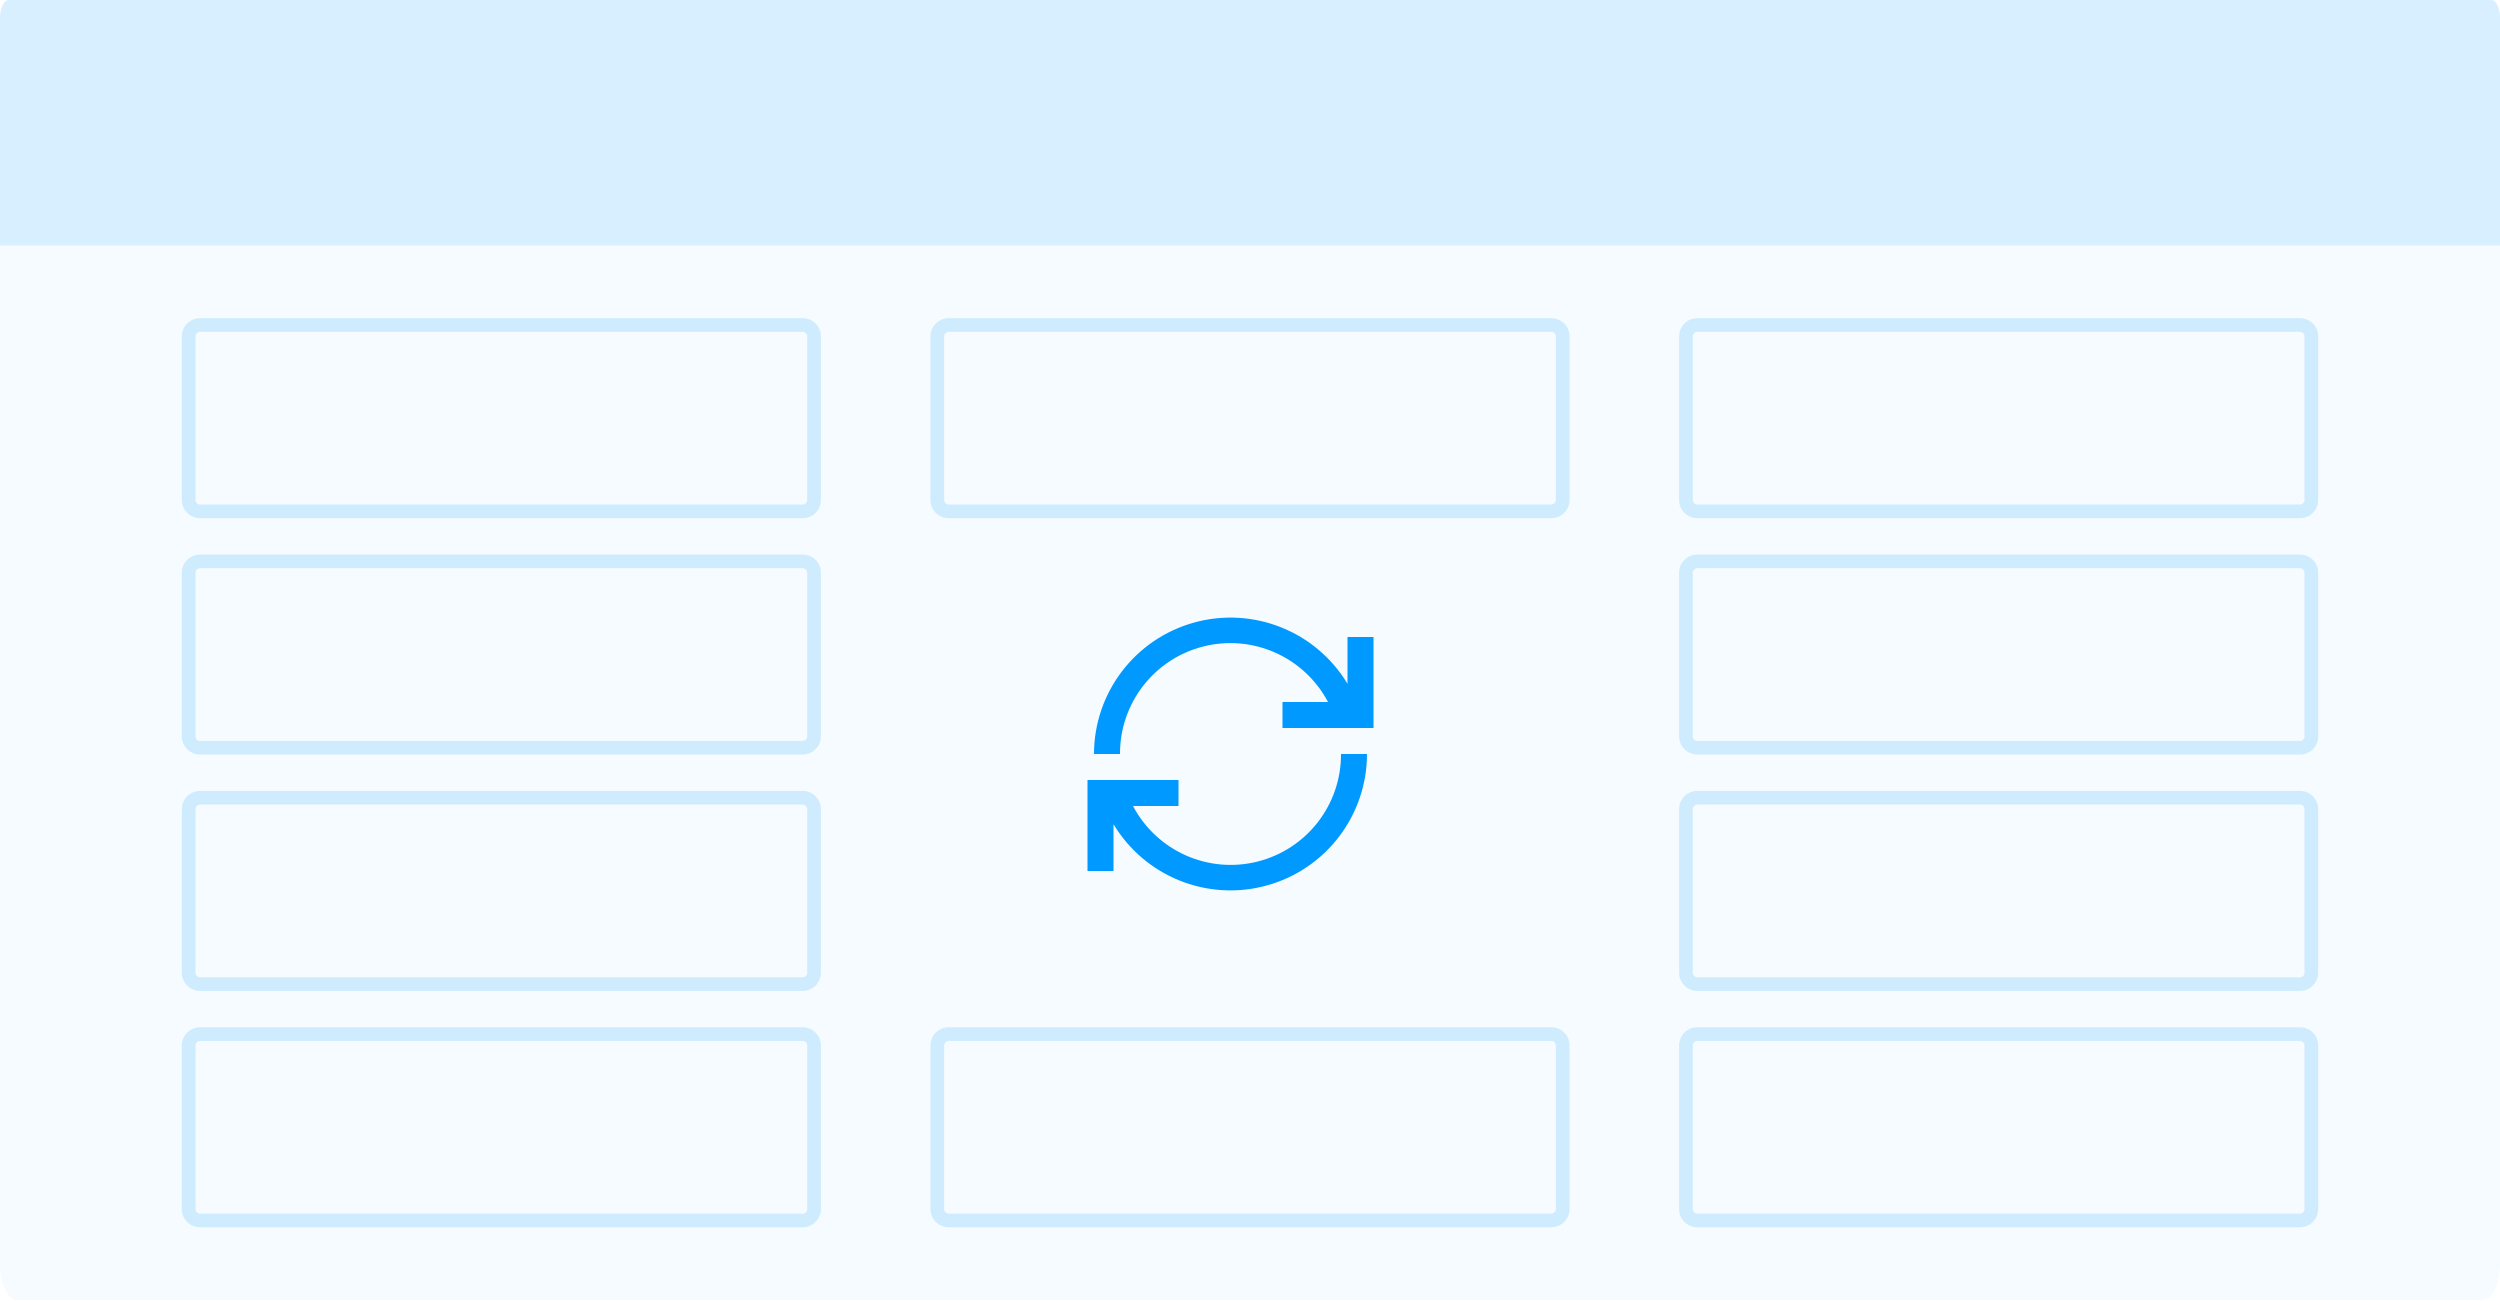
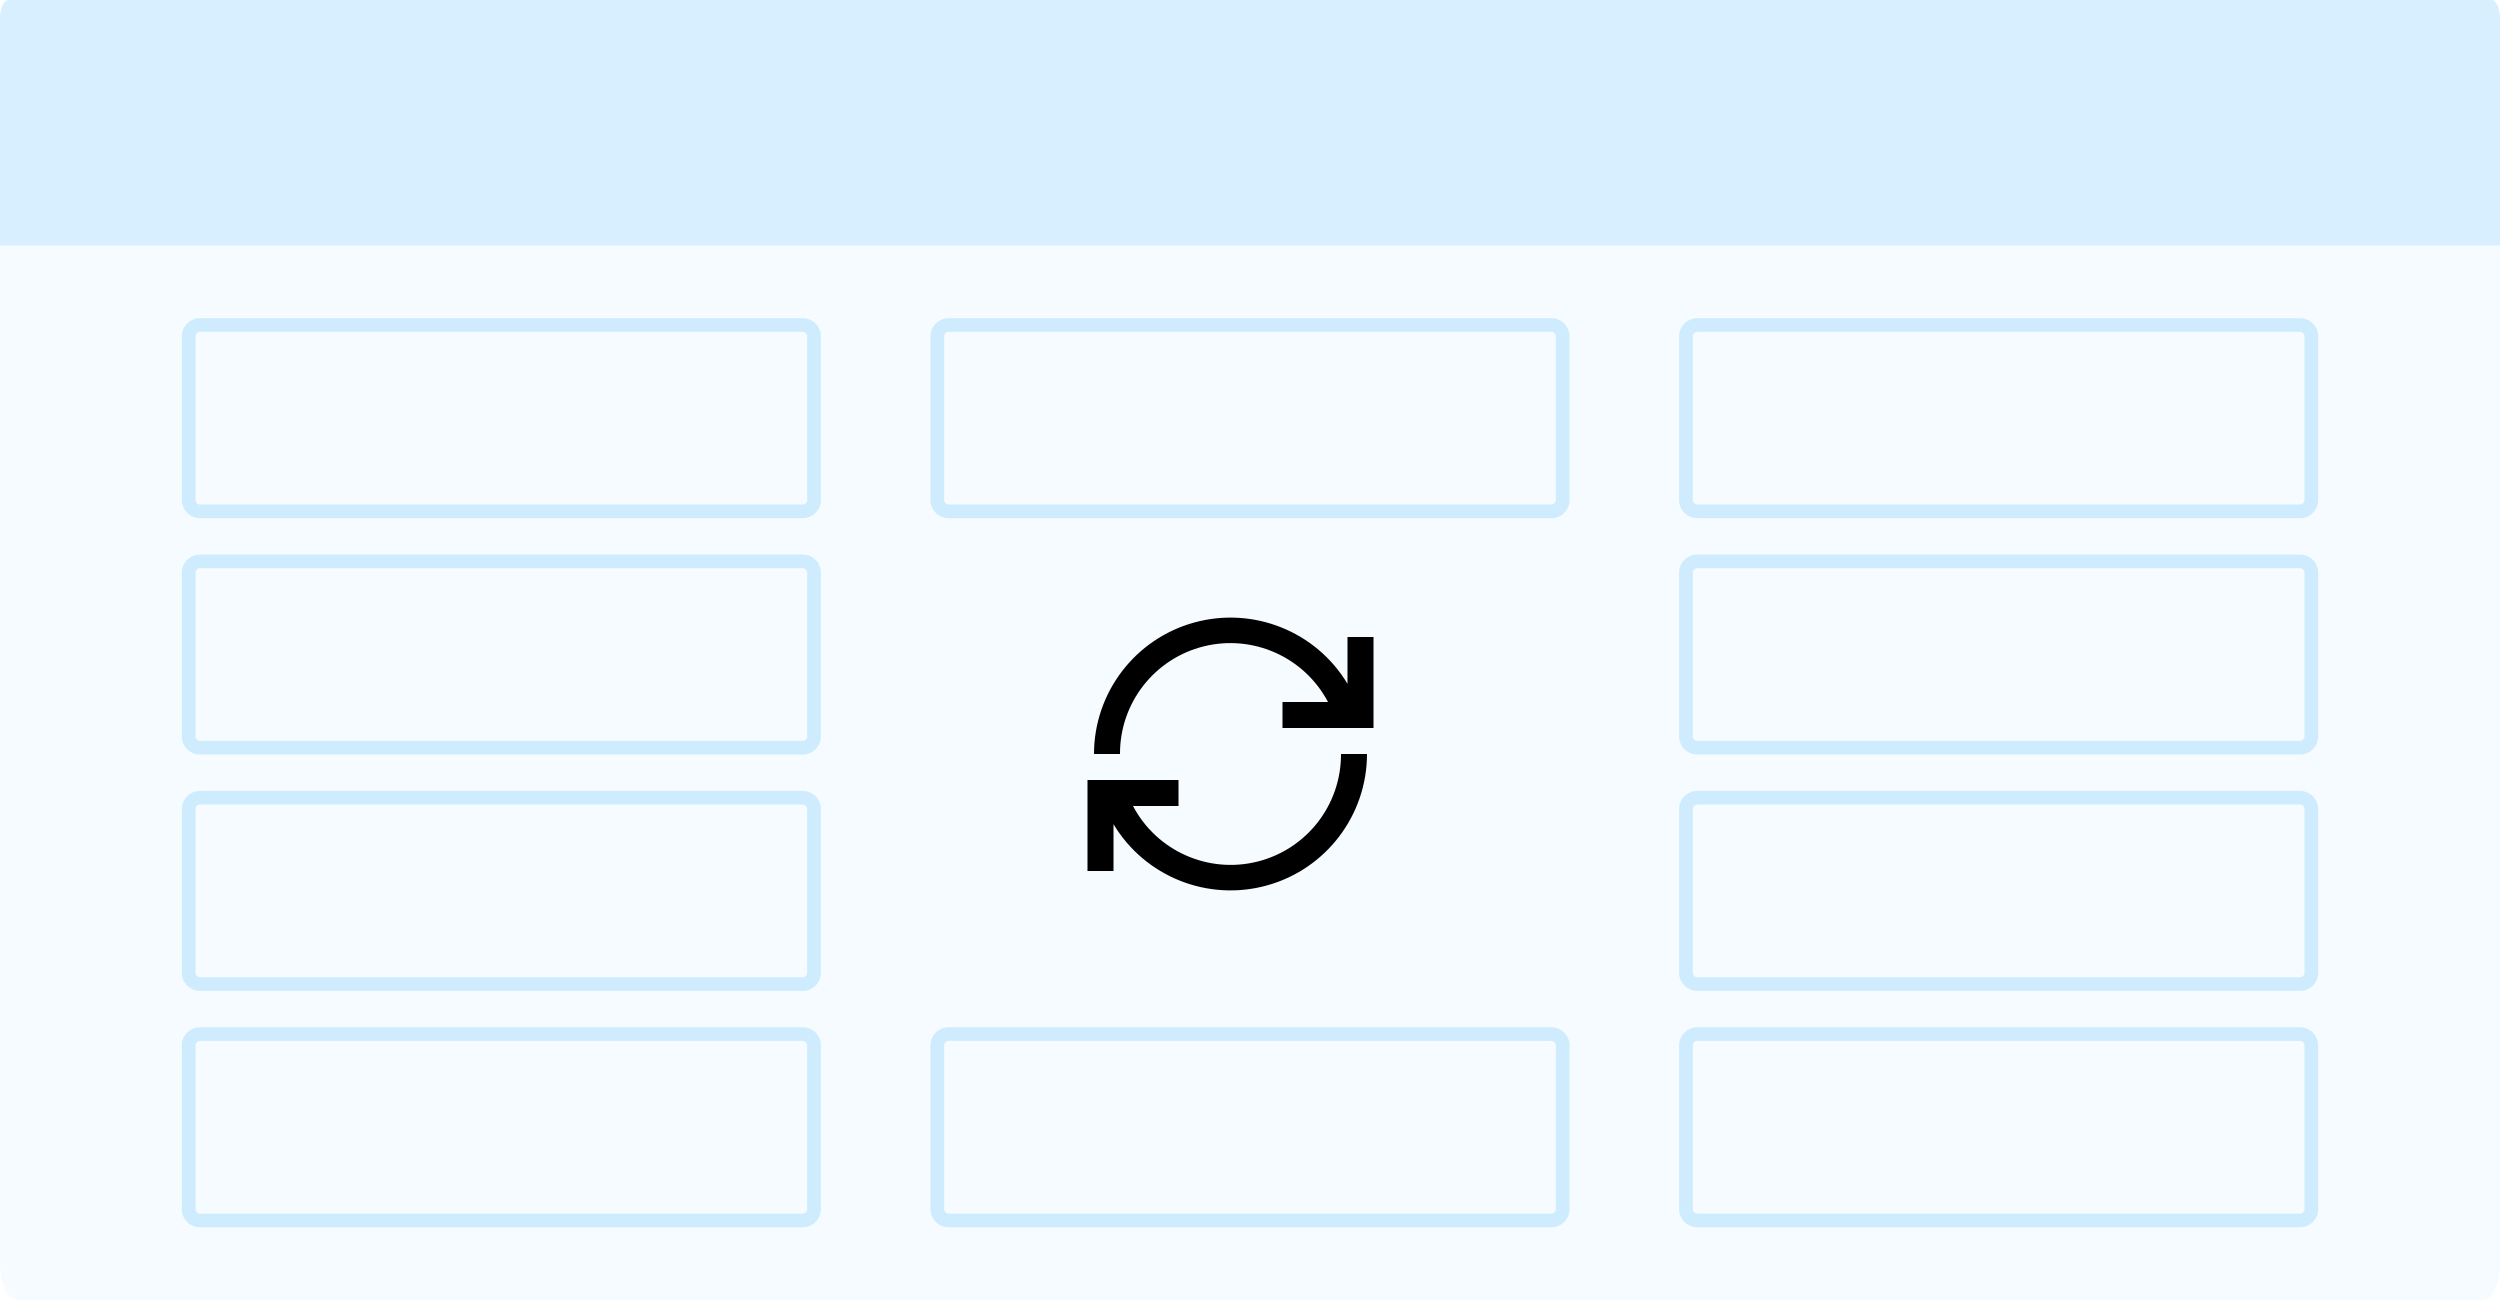
<svg xmlns="http://www.w3.org/2000/svg" viewBox="0 0 550 286">
  <g fill="#09F" fill-rule="evenodd">
    <path d="M 0 54 L 550 54 L 550 278 C 550 282.418 548.301 286 546.207 286 L 3.793 286 C 1.698 286 0 282.418 0 278 L 0 54 Z" opacity=".04" />
    <path d="M 1.898 0 L 548.103 0 C 549.152 0 550 1.791 550 4 L 550 54 L 0 54 L 0 4 C 0 1.791 0.848 0 1.898 0 Z" opacity=".16" />
    <path fill-rule="nonzero" d="M 176.58 226 C 178.798 226 180.597 227.791 180.597 230 L 180.597 266 C 180.597 268.209 178.798 270 176.58 270 L 44.016 270 C 41.799 270 40 268.209 40 266 L 40 230 C 40 227.791 41.799 226 44.016 226 L 176.58 226 Z M 176.58 229 L 44.016 229 C 43.505 228.996 43.073 229.375 43.011 229.88 L 43.011 266 C 43.007 266.509 43.389 266.939 43.896 267 L 176.58 267 C 177.092 267.004 177.523 266.625 177.585 266.12 L 177.585 230 C 177.585 229.448 177.135 229 176.58 229 Z M 505.983 226 C 508.201 226 510 227.791 510 230 L 510 266 C 510 268.209 508.201 270 505.983 270 L 373.419 270 C 371.201 270 369.402 268.209 369.402 266 L 369.402 230 C 369.402 227.791 371.201 226 373.419 226 L 505.983 226 Z M 505.983 229 L 373.419 229 C 372.907 228.996 372.476 229.375 372.414 229.88 L 372.414 266 C 372.41 266.509 372.791 266.939 373.298 267 L 505.983 267 C 506.494 267.004 506.926 266.625 506.988 266.12 L 506.988 230 C 506.988 229.448 506.537 229 505.983 229 Z M 341.281 226 C 343.5 226 345.299 227.791 345.299 230 L 345.299 266 C 345.299 268.209 343.5 270 341.281 270 L 208.718 270 C 206.499 270 204.7 268.209 204.7 266 L 204.7 230 C 204.7 227.791 206.499 226 208.718 226 L 341.281 226 Z M 341.281 229 L 208.718 229 C 208.207 228.996 207.775 229.375 207.713 229.88 L 207.713 266 C 207.709 266.509 208.089 266.939 208.597 267 L 341.281 267 C 341.792 267.004 342.225 266.625 342.286 266.12 L 342.286 230 C 342.286 229.448 341.836 229 341.281 229 Z M 505.983 174 C 508.201 174 510 175.791 510 178 L 510 214 C 510 216.209 508.201 218 505.983 218 L 373.419 218 C 371.201 218 369.402 216.209 369.402 214 L 369.402 178 C 369.402 175.791 371.201 174 373.419 174 L 505.983 174 Z M 505.983 177 L 373.419 177 C 372.907 176.996 372.476 177.375 372.414 177.88 L 372.414 214 C 372.41 214.509 372.791 214.939 373.298 215 L 505.983 215 C 506.494 215.004 506.926 214.625 506.988 214.12 L 506.988 178 C 506.988 177.448 506.537 177 505.983 177 Z M 176.58 174 C 178.798 174 180.597 175.791 180.597 178 L 180.597 214 C 180.597 216.209 178.798 218 176.58 218 L 44.016 218 C 41.799 218 40 216.209 40 214 L 40 178 C 40 175.791 41.799 174 44.016 174 L 176.58 174 Z M 176.58 177 L 44.016 177 C 43.505 176.996 43.073 177.375 43.011 177.88 L 43.011 214 C 43.007 214.509 43.389 214.939 43.896 215 L 176.58 215 C 177.092 215.004 177.523 214.625 177.585 214.12 L 177.585 178 C 177.585 177.448 177.135 177 176.58 177 Z M 505.983 122 C 508.201 122 510 123.791 510 126 L 510 162 C 510 164.209 508.201 166 505.983 166 L 373.419 166 C 371.201 166 369.402 164.209 369.402 162 L 369.402 126 C 369.402 123.791 371.201 122 373.419 122 L 505.983 122 Z M 505.983 125 L 373.419 125 C 372.907 124.996 372.476 125.375 372.414 125.88 L 372.414 162 C 372.41 162.509 372.791 162.939 373.298 163 L 505.983 163 C 506.494 163.004 506.926 162.625 506.988 162.12 L 506.988 126 C 506.988 125.448 506.537 125 505.983 125 Z M 176.58 122 C 178.798 122 180.597 123.791 180.597 126 L 180.597 162 C 180.597 164.209 178.798 166 176.58 166 L 44.016 166 C 41.799 166 40 164.209 40 162 L 40 126 C 40 123.791 41.799 122 44.016 122 L 176.58 122 Z M 176.58 125 L 44.016 125 C 43.505 124.996 43.073 125.375 43.011 125.88 L 43.011 162 C 43.007 162.509 43.389 162.939 43.896 163 L 176.58 163 C 177.092 163.004 177.523 162.625 177.585 162.12 L 177.585 126 C 177.585 125.448 177.135 125 176.58 125 Z M 341.281 70 C 343.5 70 345.299 71.791 345.299 74 L 345.299 110 C 345.299 112.209 343.5 114 341.281 114 L 208.718 114 C 206.499 114 204.7 112.209 204.7 110 L 204.7 74 C 204.7 71.791 206.499 70 208.718 70 L 341.281 70 Z M 341.281 73 L 208.718 73 C 208.207 72.996 207.775 73.375 207.713 73.88 L 207.713 110 C 207.709 110.509 208.089 110.939 208.597 111 L 341.281 111 C 341.792 111.004 342.225 110.625 342.286 110.12 L 342.286 74 C 342.286 73.448 341.836 73 341.281 73 Z M 505.983 70 C 508.201 70 510 71.791 510 74 L 510 110 C 510 112.209 508.201 114 505.983 114 L 373.419 114 C 371.201 114 369.402 112.209 369.402 110 L 369.402 74 C 369.402 71.791 371.201 70 373.419 70 L 505.983 70 Z M 505.983 73 L 373.419 73 C 372.907 72.996 372.476 73.375 372.414 73.88 L 372.414 110 C 372.41 110.509 372.791 110.939 373.298 111 L 505.983 111 C 506.494 111.004 506.926 110.625 506.988 110.12 L 506.988 74 C 506.988 73.448 506.537 73 505.983 73 Z M 176.58 70 C 178.798 70 180.597 71.791 180.597 74 L 180.597 110 C 180.597 112.209 178.798 114 176.58 114 L 44.016 114 C 41.799 114 40 112.209 40 110 L 40 74 C 40 71.791 41.799 70 44.016 70 L 176.58 70 Z M 176.58 73 L 44.016 73 C 43.505 72.996 43.073 73.375 43.011 73.88 L 43.011 110 C 43.007 110.509 43.389 110.939 43.896 111 L 176.58 111 C 177.092 111.004 177.523 110.625 177.585 110.12 L 177.585 74 C 177.585 73.448 177.135 73 176.58 73 Z" opacity=".16">
    </path>
-     <svg version="1.1" viewBox="0 -42 35 100" width="100%" height="100%" preserveAspectRatio="xMidYMid meet">
+     <svg fill="#000" version="1.1" viewBox="0 -42 35 100" width="100%" height="100%" preserveAspectRatio="xMidYMid meet">
      <path d="M25,7v3.6A10.5,10.5,0,0,0,5.5,16h2a8.49,8.49,0,0,1,16-4H20v2h7V7Z">
        <animateTransform attributeType="xml" attributeName="transform" type="rotate" from="0 16 16" to="360 16 16" dur="2s" repeatCount="indefinite" />
      </path>
      <path d="M24.5,16a8.49,8.49,0,0,1-16,4H12V18H5v7H7v-3.6A10.5,10.5,0,0,0,26.5,16Z">
        <animateTransform attributeType="xml" attributeName="transform" type="rotate" from="0 16 16" to="360 16 16" dur="2s" repeatCount="indefinite" />
      </path>
    </svg>
  </g>
</svg>
